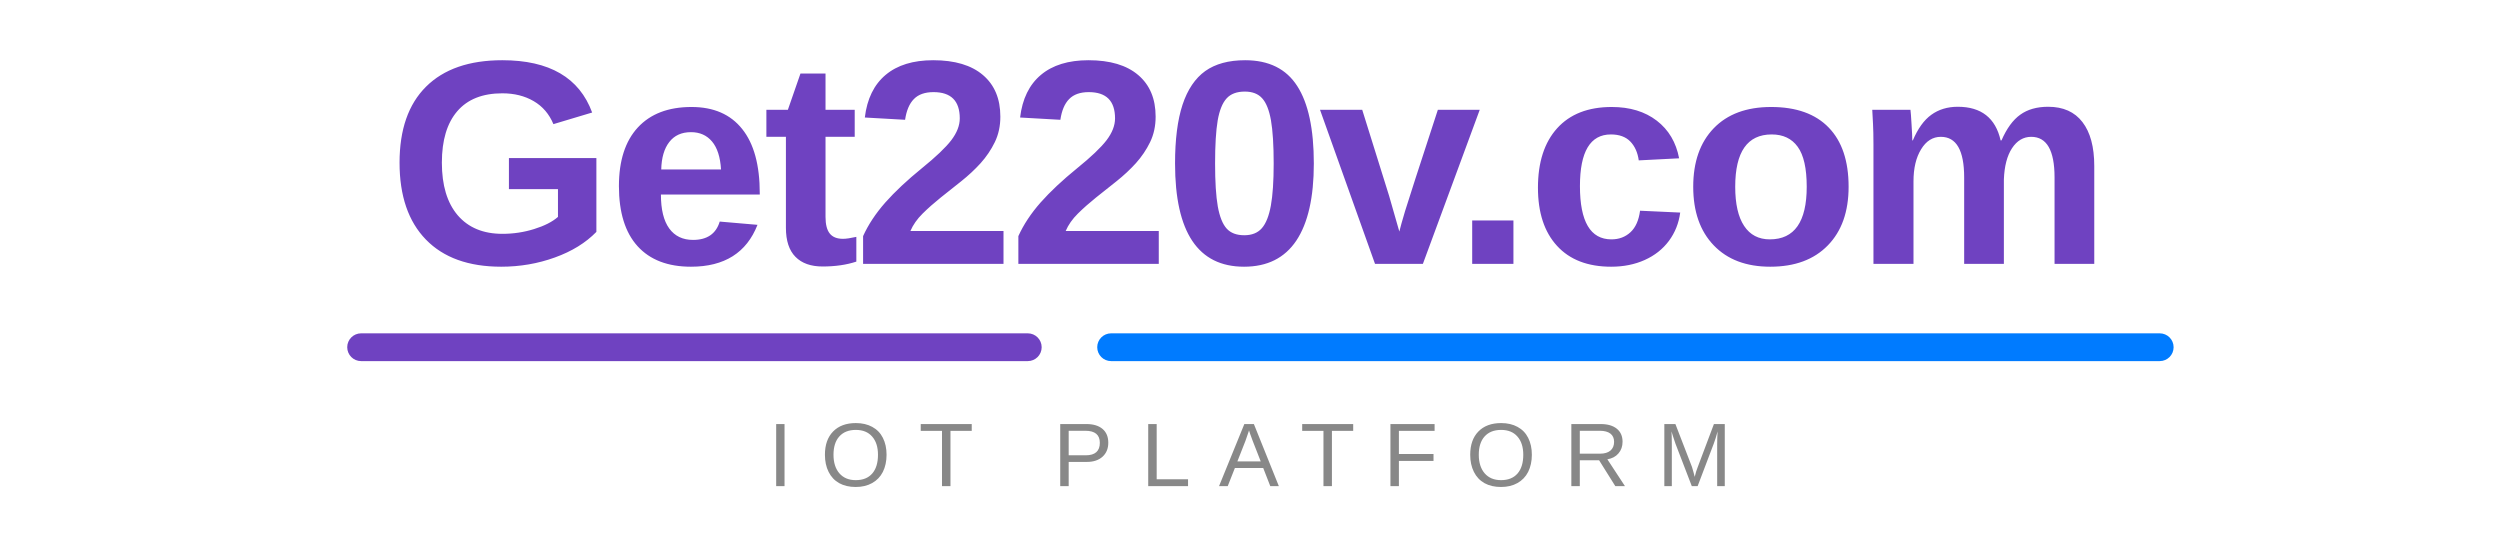
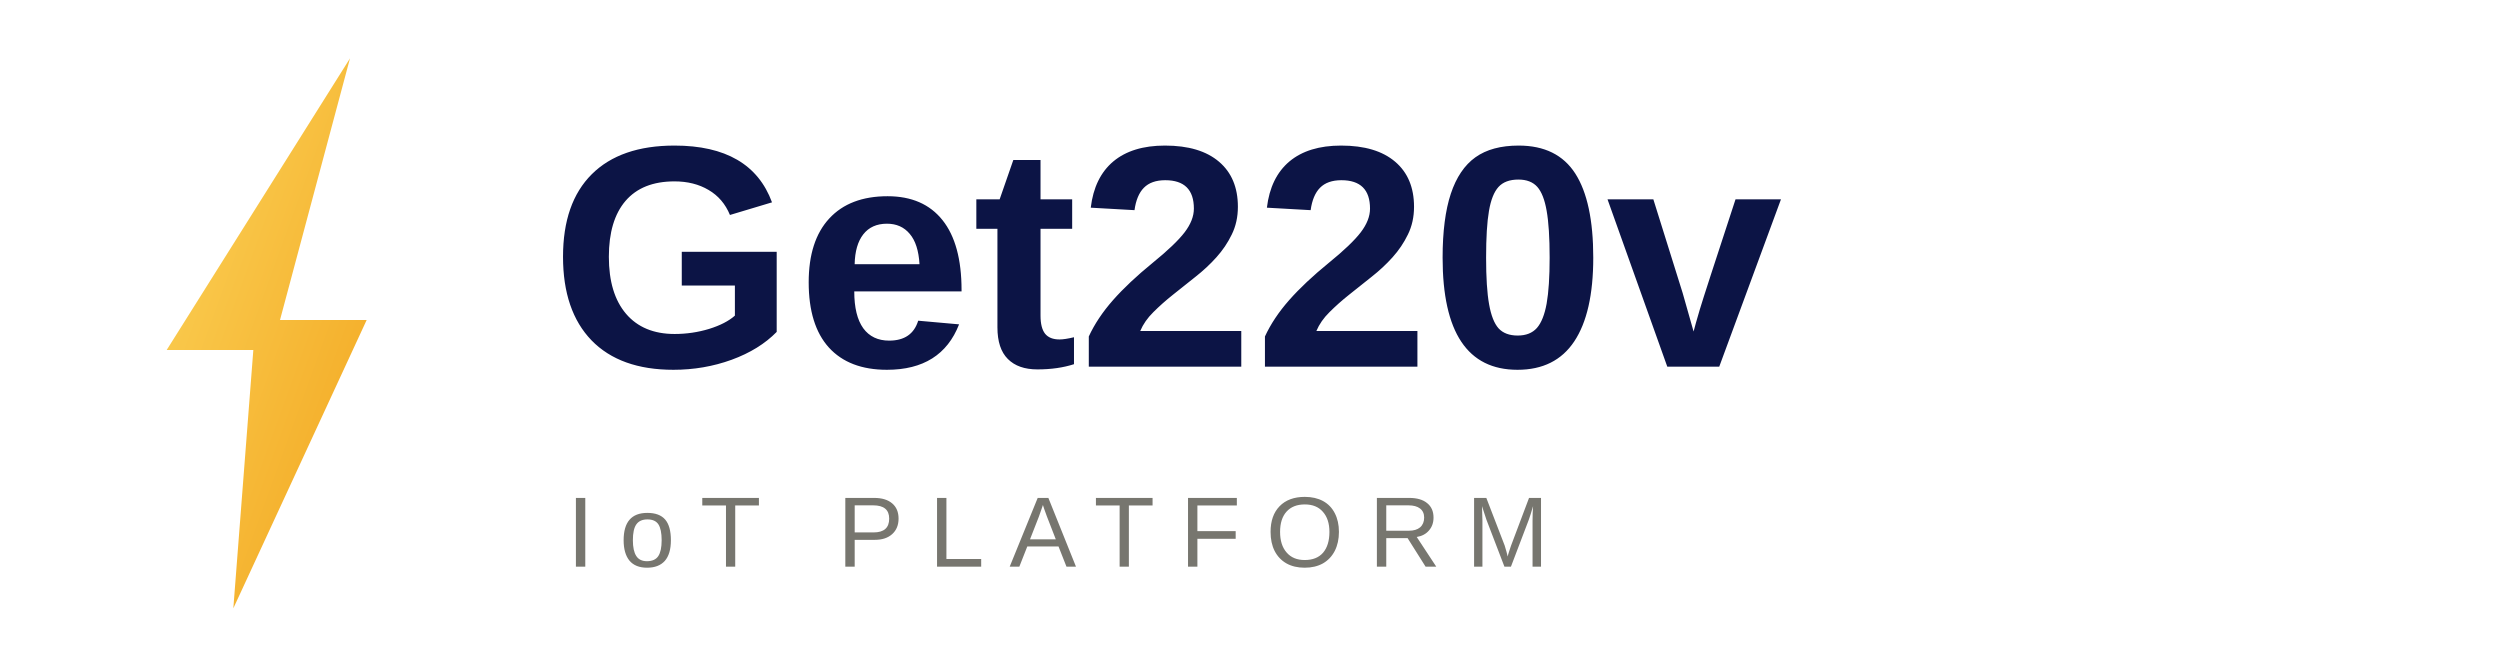
- <svg xmlns="http://www.w3.org/2000/svg" viewBox="0 0 360 80" width="360" height="80">
-   <text x="180" y="38" font-family="Arial Black, Arial, sans-serif" font-weight="900" font-size="42" fill="#6F42C1" text-anchor="middle" letter-spacing="-1">Get220v.com</text>
-   <rect x="50" y="48" width="100" height="4" rx="2" fill="#6F42C1" />
-   <rect x="158" y="48" width="155" height="4" rx="2" fill="#007BFF" />
-   <text x="180" y="70" font-family="Arial, sans-serif" font-weight="400" font-size="13" fill="#888888" text-anchor="middle" letter-spacing="4">IOT PLATFORM</text>
+ <svg xmlns="http://www.w3.org/2000/svg" viewBox="0 0 300 80" width="300" height="80">
+   <defs>
+     <linearGradient id="bolt" x1="0" y1="0" x2="1" y2="1">
+       <stop offset="0" stop-color="#FCD45A" />
+       <stop offset="1" stop-color="#F2A51E" />
+     </linearGradient>
+   </defs>
+   <path d="M42.0 7.0 L20.0 42.0 L30.4 42.0 L28.0 73.0 L44.0 38.4 L33.6 38.4 Z" fill="url(#bolt)" />
+   <text x="66" y="44" font-family="Arial, Helvetica, sans-serif" font-weight="700" font-size="38" fill="#0C1445">Get220v</text>
+   <text x="68" y="68" font-family="Arial, Helvetica, sans-serif" font-size="12" letter-spacing="3" fill="#77766F">IoT PLATFORM</text>
</svg>
